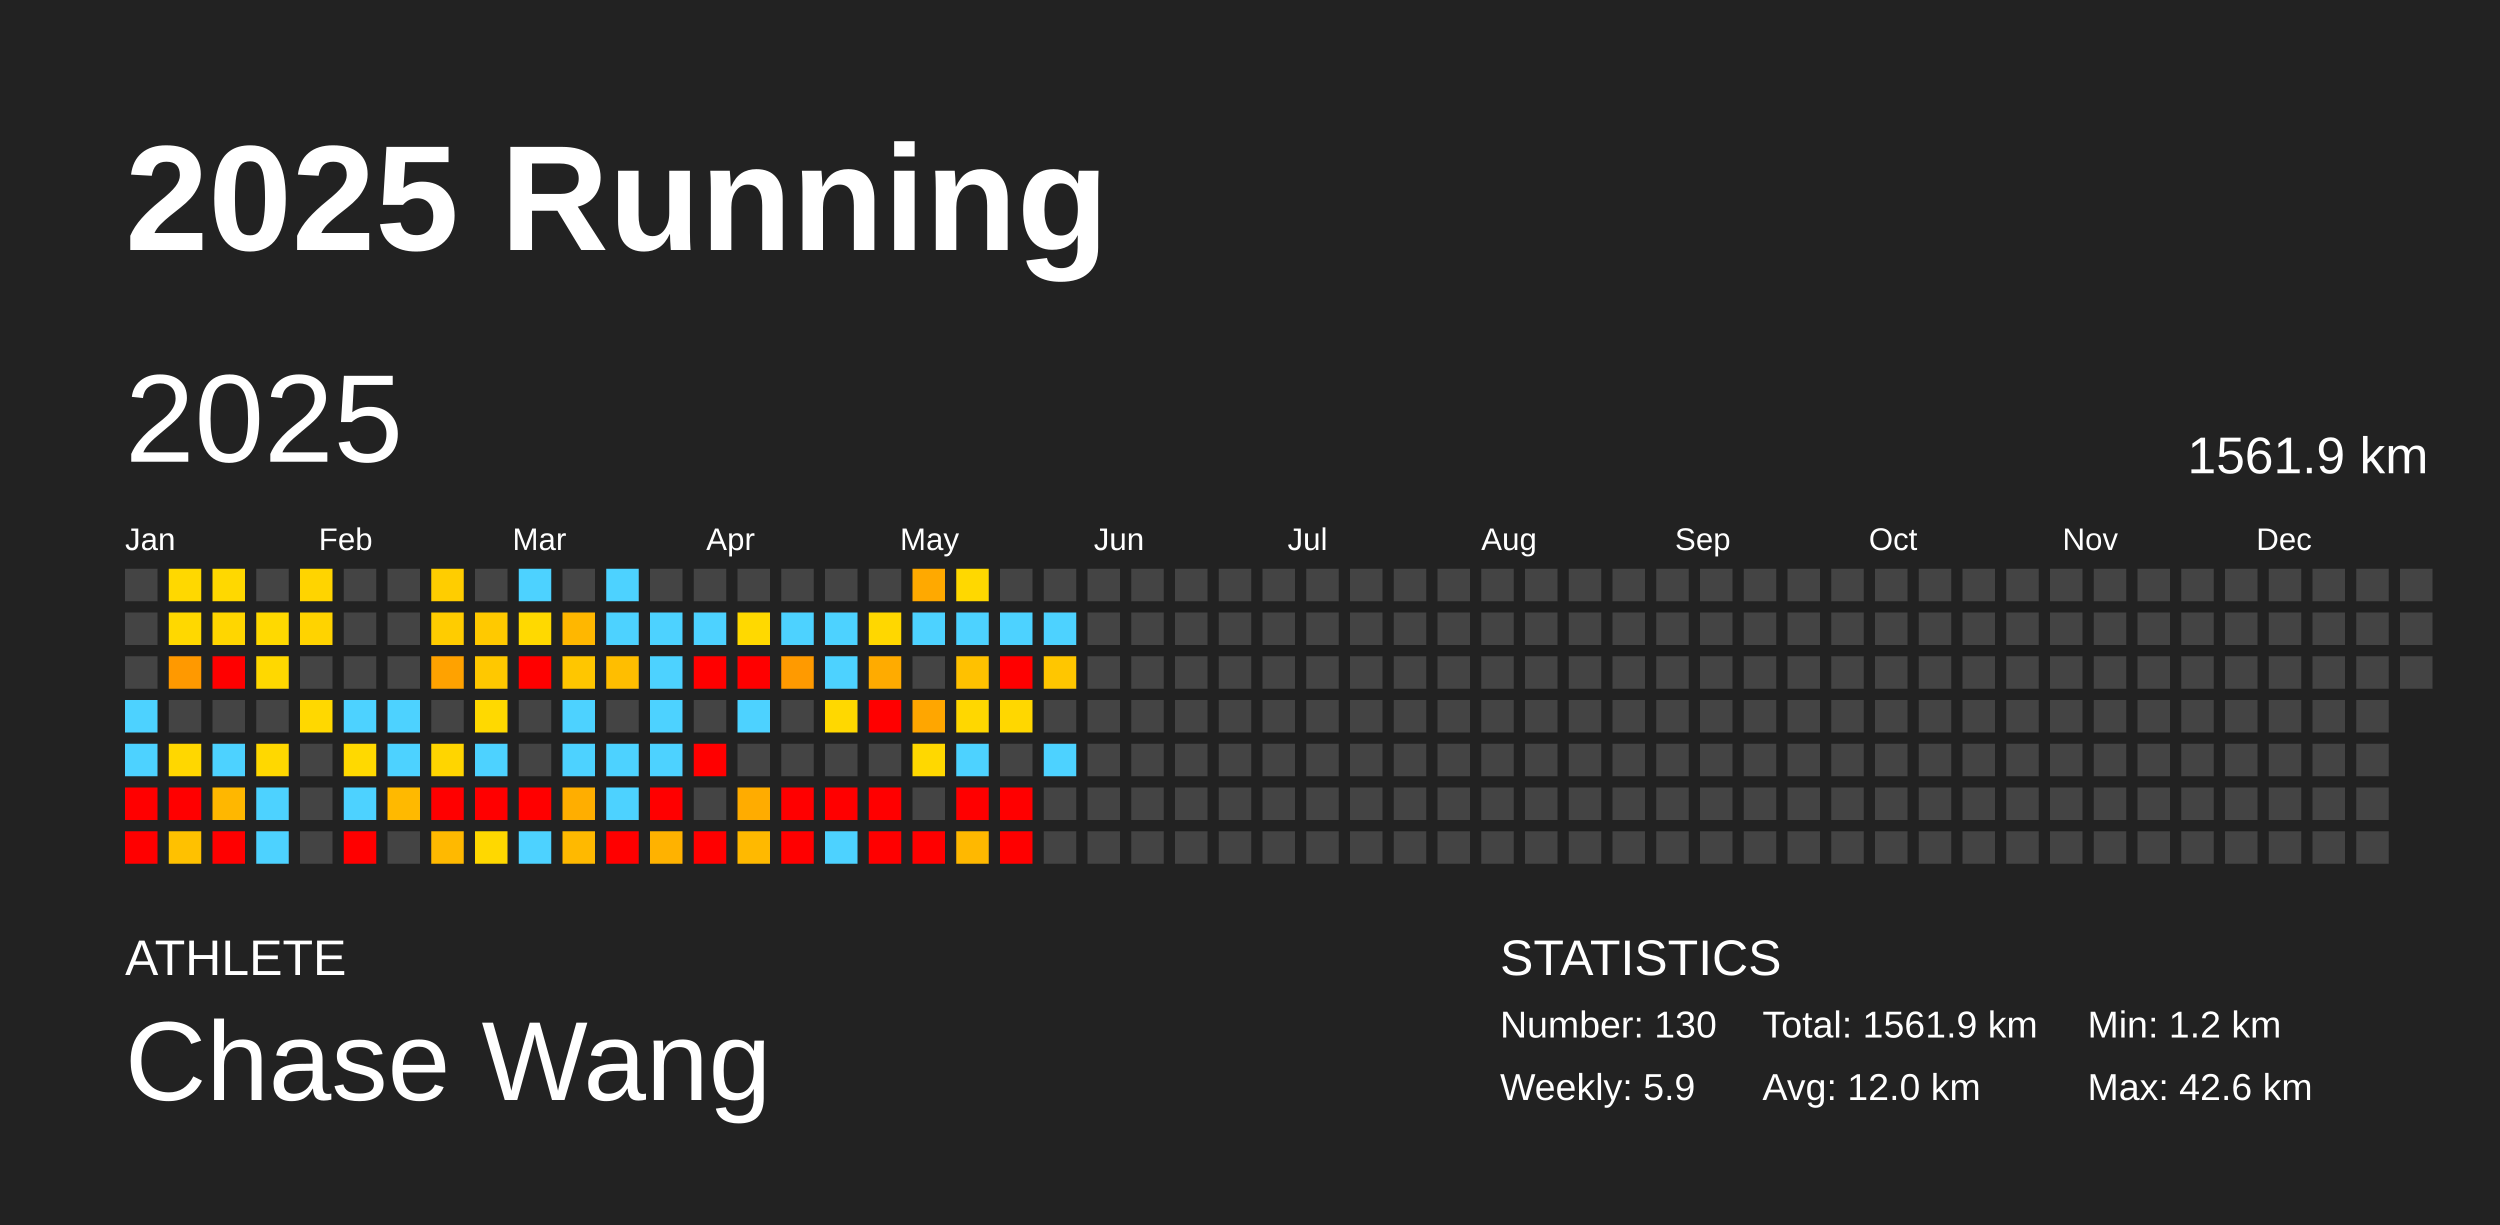
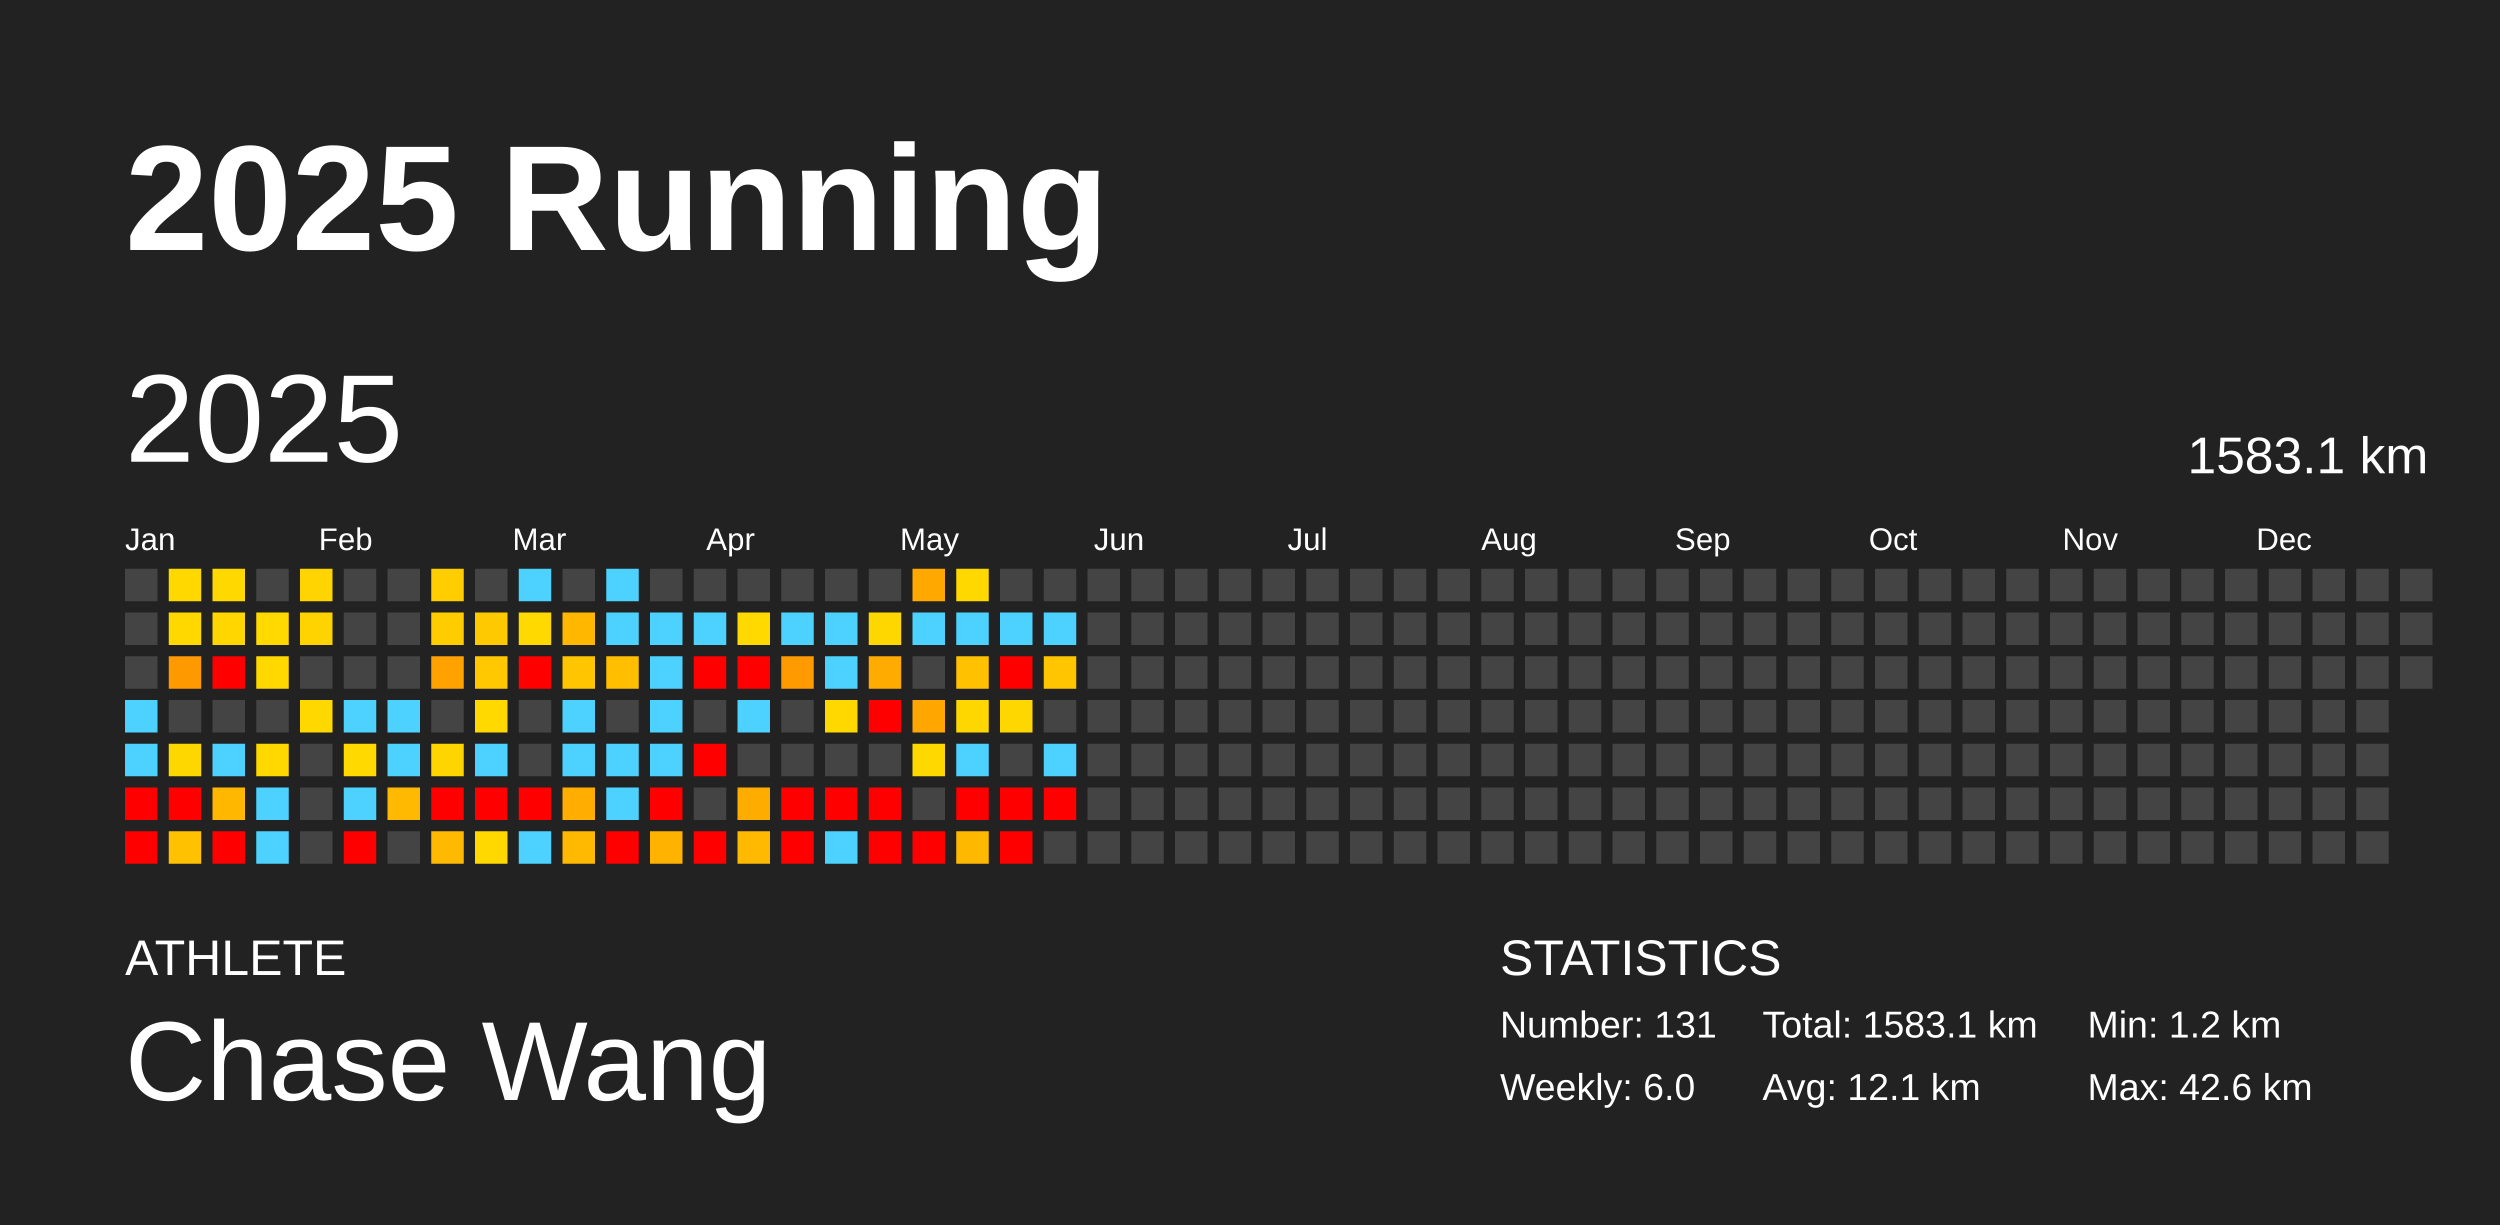
<svg xmlns="http://www.w3.org/2000/svg" baseProfile="full" height="98mm" version="1.1" viewBox="0,0,200,98" width="200mm">
  <defs />
  <rect fill="#222222" height="98" width="200" x="0" y="0" />
  <text fill="#FFFFFF" style="font-size:12px; font-family:Arial; font-weight:bold;" x="10" y="20">2025 Running</text>
  <text fill="#FFFFFF" style="font-size:4px; font-family:Arial" x="10" y="78">ATHLETE</text>
  <text fill="#FFFFFF" style="font-size:9px; font-family:Arial" x="10" y="88">Chase Wang</text>
  <text fill="#FFFFFF" style="font-size:4px; font-family:Arial" x="120" y="78">STATISTICS</text>
-   <text fill="#FFFFFF" style="font-size:3px; font-family:Arial" x="120" y="83">Number: 130</text>
-   <text fill="#FFFFFF" style="font-size:3px; font-family:Arial" x="120" y="88">Weekly: 5.9</text>
-   <text fill="#FFFFFF" style="font-size:3px; font-family:Arial" x="141" y="83">Total: 1561.9 km</text>
-   <text fill="#FFFFFF" style="font-size:3px; font-family:Arial" x="141" y="88">Avg: 12.0 km</text>
+   <text fill="#FFFFFF" style="font-size:3px; font-family:Arial" x="120" y="83">Number: 131</text>
+   <text fill="#FFFFFF" style="font-size:3px; font-family:Arial" x="120" y="88">Weekly: 6.0</text>
+   <text fill="#FFFFFF" style="font-size:3px; font-family:Arial" x="141" y="83">Total: 1583.1 km</text>
+   <text fill="#FFFFFF" style="font-size:3px; font-family:Arial" x="141" y="88">Avg: 12.1 km</text>
  <text fill="#FFFFFF" style="font-size:3px; font-family:Arial" x="167" y="83">Min: 1.2 km</text>
  <text fill="#FFFFFF" style="font-size:3px; font-family:Arial" x="167" y="88">Max: 42.6 km</text>
  <text dominant-baseline="hanging" fill="#FFFFFF" style="font-size:10.0px; font-family:Arial;" x="10" y="30">2025</text>
-   <text dominant-baseline="hanging" fill="#FFFFFF" style="font-size:4.125px; font-family:Arial;" x="175" y="35">1561.9 km</text>
+   <text dominant-baseline="hanging" fill="#FFFFFF" style="font-size:4.125px; font-family:Arial;" x="175" y="35">1583.1 km</text>
  <text fill="#FFFFFF" style="font-size:2.5px; font-family:Arial" x="10.0" y="44">Jan</text>
  <text fill="#FFFFFF" style="font-size:2.5px; font-family:Arial" x="25.5" y="44">Feb</text>
  <text fill="#FFFFFF" style="font-size:2.5px; font-family:Arial" x="41.0" y="44">Mar</text>
  <text fill="#FFFFFF" style="font-size:2.5px; font-family:Arial" x="56.5" y="44">Apr</text>
  <text fill="#FFFFFF" style="font-size:2.5px; font-family:Arial" x="72.0" y="44">May</text>
  <text fill="#FFFFFF" style="font-size:2.5px; font-family:Arial" x="87.5" y="44">Jun</text>
  <text fill="#FFFFFF" style="font-size:2.5px; font-family:Arial" x="103.0" y="44">Jul</text>
  <text fill="#FFFFFF" style="font-size:2.5px; font-family:Arial" x="118.5" y="44">Aug</text>
  <text fill="#FFFFFF" style="font-size:2.5px; font-family:Arial" x="134.0" y="44">Sep</text>
  <text fill="#FFFFFF" style="font-size:2.5px; font-family:Arial" x="149.5" y="44">Oct</text>
  <text fill="#FFFFFF" style="font-size:2.5px; font-family:Arial" x="165.0" y="44">Nov</text>
  <text fill="#FFFFFF" style="font-size:2.5px; font-family:Arial" x="180.5" y="44">Dec</text>
  <rect fill="#444444" height="2.6" width="2.6" x="10.0" y="45.5" />
  <rect fill="#444444" height="2.6" width="2.6" x="10.0" y="49.0" />
  <rect fill="#444444" height="2.6" width="2.6" x="10.0" y="52.5" />
  <rect fill="#4dd2ff" height="2.6" width="2.6" x="10.0" y="56.0" />
  <rect fill="#4dd2ff" height="2.6" width="2.6" x="10.0" y="59.5" />
  <rect fill="red" height="2.6" width="2.6" x="10.0" y="63.0" />
  <rect fill="red" height="2.6" width="2.6" x="10.0" y="66.5" />
  <rect fill="#ffd800" height="2.6" width="2.6" x="13.5" y="45.5" />
  <rect fill="#ffd800" height="2.6" width="2.6" x="13.5" y="49.0" />
  <rect fill="#ff9900" height="2.6" width="2.6" x="13.5" y="52.5" />
  <rect fill="#444444" height="2.6" width="2.6" x="13.5" y="56.0" />
  <rect fill="#ffd700" height="2.6" width="2.6" x="13.5" y="59.5" />
  <rect fill="red" height="2.6" width="2.6" x="13.5" y="63.0" />
  <rect fill="#ffc100" height="2.6" width="2.6" x="13.5" y="66.5" />
  <rect fill="#ffd800" height="2.6" width="2.6" x="17.0" y="45.5" />
  <rect fill="#ffd600" height="2.6" width="2.6" x="17.0" y="49.0" />
  <rect fill="red" height="2.6" width="2.6" x="17.0" y="52.5" />
  <rect fill="#444444" height="2.6" width="2.6" x="17.0" y="56.0" />
  <rect fill="#4dd2ff" height="2.6" width="2.6" x="17.0" y="59.5" />
  <rect fill="#ffb700" height="2.6" width="2.6" x="17.0" y="63.0" />
  <rect fill="red" height="2.6" width="2.6" x="17.0" y="66.5" />
  <rect fill="#444444" height="2.6" width="2.6" x="20.5" y="45.5" />
  <rect fill="#ffd900" height="2.6" width="2.6" x="20.5" y="49.0" />
  <rect fill="#ffd800" height="2.6" width="2.6" x="20.5" y="52.5" />
  <rect fill="#444444" height="2.6" width="2.6" x="20.5" y="56.0" />
  <rect fill="#ffd800" height="2.6" width="2.6" x="20.5" y="59.5" />
  <rect fill="#4dd2ff" height="2.6" width="2.6" x="20.5" y="63.0" />
  <rect fill="#4dd2ff" height="2.6" width="2.6" x="20.5" y="66.5" />
  <rect fill="#ffd400" height="2.6" width="2.6" x="24.0" y="45.5" />
  <rect fill="#ffd300" height="2.6" width="2.6" x="24.0" y="49.0" />
  <rect fill="#444444" height="2.6" width="2.6" x="24.0" y="52.5" />
  <rect fill="#ffd800" height="2.6" width="2.6" x="24.0" y="56.0" />
  <rect fill="#444444" height="2.6" width="2.6" x="24.0" y="59.5" />
  <rect fill="#444444" height="2.6" width="2.6" x="24.0" y="63.0" />
  <rect fill="#444444" height="2.6" width="2.6" x="24.0" y="66.5" />
  <rect fill="#444444" height="2.6" width="2.6" x="27.5" y="45.5" />
  <rect fill="#444444" height="2.6" width="2.6" x="27.5" y="49.0" />
  <rect fill="#444444" height="2.6" width="2.6" x="27.5" y="52.5" />
  <rect fill="#4dd2ff" height="2.6" width="2.6" x="27.5" y="56.0" />
  <rect fill="#ffd900" height="2.6" width="2.6" x="27.5" y="59.5" />
  <rect fill="#4dd2ff" height="2.6" width="2.6" x="27.5" y="63.0" />
  <rect fill="red" height="2.6" width="2.6" x="27.5" y="66.5" />
  <rect fill="#444444" height="2.6" width="2.6" x="31.0" y="45.5" />
  <rect fill="#444444" height="2.6" width="2.6" x="31.0" y="49.0" />
  <rect fill="#444444" height="2.6" width="2.6" x="31.0" y="52.5" />
  <rect fill="#4dd2ff" height="2.6" width="2.6" x="31.0" y="56.0" />
  <rect fill="#4dd2ff" height="2.6" width="2.6" x="31.0" y="59.5" />
  <rect fill="#ffb900" height="2.6" width="2.6" x="31.0" y="63.0" />
  <rect fill="#444444" height="2.6" width="2.6" x="31.0" y="66.5" />
  <rect fill="#ffcd00" height="2.6" width="2.6" x="34.5" y="45.5" />
  <rect fill="#ffcc00" height="2.6" width="2.6" x="34.5" y="49.0" />
  <rect fill="#ffa200" height="2.6" width="2.6" x="34.5" y="52.5" />
  <rect fill="#444444" height="2.6" width="2.6" x="34.5" y="56.0" />
  <rect fill="#ffd500" height="2.6" width="2.6" x="34.5" y="59.5" />
  <rect fill="red" height="2.6" width="2.6" x="34.5" y="63.0" />
  <rect fill="#ffb900" height="2.6" width="2.6" x="34.5" y="66.5" />
  <rect fill="#444444" height="2.6" width="2.6" x="38.0" y="45.5" />
  <rect fill="#ffc900" height="2.6" width="2.6" x="38.0" y="49.0" />
  <rect fill="#ffc800" height="2.6" width="2.6" x="38.0" y="52.5" />
  <rect fill="#ffd900" height="2.6" width="2.6" x="38.0" y="56.0" />
  <rect fill="#4dd2ff" height="2.6" width="2.6" x="38.0" y="59.5" />
  <rect fill="red" height="2.6" width="2.6" x="38.0" y="63.0" />
  <rect fill="#ffd800" height="2.6" width="2.6" x="38.0" y="66.5" />
  <rect fill="#4dd2ff" height="2.6" width="2.6" x="41.5" y="45.5" />
  <rect fill="#ffd900" height="2.6" width="2.6" x="41.5" y="49.0" />
  <rect fill="red" height="2.6" width="2.6" x="41.5" y="52.5" />
  <rect fill="#444444" height="2.6" width="2.6" x="41.5" y="56.0" />
  <rect fill="#444444" height="2.6" width="2.6" x="41.5" y="59.5" />
  <rect fill="red" height="2.6" width="2.6" x="41.5" y="63.0" />
  <rect fill="#4dd2ff" height="2.6" width="2.6" x="41.5" y="66.5" />
  <rect fill="#444444" height="2.6" width="2.6" x="45.0" y="45.5" />
  <rect fill="#ffb700" height="2.6" width="2.6" x="45.0" y="49.0" />
  <rect fill="#ffc600" height="2.6" width="2.6" x="45.0" y="52.5" />
  <rect fill="#4dd2ff" height="2.6" width="2.6" x="45.0" y="56.0" />
  <rect fill="#4dd2ff" height="2.6" width="2.6" x="45.0" y="59.5" />
  <rect fill="#ffae00" height="2.6" width="2.6" x="45.0" y="63.0" />
  <rect fill="#ffb900" height="2.6" width="2.6" x="45.0" y="66.5" />
  <rect fill="#4dd2ff" height="2.6" width="2.6" x="48.5" y="45.5" />
  <rect fill="#4dd2ff" height="2.6" width="2.6" x="48.5" y="49.0" />
  <rect fill="#ffbe00" height="2.6" width="2.6" x="48.5" y="52.5" />
  <rect fill="#444444" height="2.6" width="2.6" x="48.5" y="56.0" />
  <rect fill="#4dd2ff" height="2.6" width="2.6" x="48.5" y="59.5" />
  <rect fill="#4dd2ff" height="2.6" width="2.6" x="48.5" y="63.0" />
  <rect fill="red" height="2.6" width="2.6" x="48.5" y="66.5" />
  <rect fill="#444444" height="2.6" width="2.6" x="52.0" y="45.5" />
  <rect fill="#4dd2ff" height="2.6" width="2.6" x="52.0" y="49.0" />
  <rect fill="#4dd2ff" height="2.6" width="2.6" x="52.0" y="52.5" />
  <rect fill="#4dd2ff" height="2.6" width="2.6" x="52.0" y="56.0" />
  <rect fill="#4dd2ff" height="2.6" width="2.6" x="52.0" y="59.5" />
  <rect fill="red" height="2.6" width="2.6" x="52.0" y="63.0" />
  <rect fill="#ffb200" height="2.6" width="2.6" x="52.0" y="66.5" />
  <rect fill="#444444" height="2.6" width="2.6" x="55.5" y="45.5" />
  <rect fill="#4dd2ff" height="2.6" width="2.6" x="55.5" y="49.0" />
  <rect fill="red" height="2.6" width="2.6" x="55.5" y="52.5" />
  <rect fill="#444444" height="2.6" width="2.6" x="55.5" y="56.0" />
  <rect fill="red" height="2.6" width="2.6" x="55.5" y="59.5" />
  <rect fill="#444444" height="2.6" width="2.6" x="55.5" y="63.0" />
  <rect fill="red" height="2.6" width="2.6" x="55.5" y="66.5" />
  <rect fill="#444444" height="2.6" width="2.6" x="59.0" y="45.5" />
  <rect fill="#ffd900" height="2.6" width="2.6" x="59.0" y="49.0" />
  <rect fill="red" height="2.6" width="2.6" x="59.0" y="52.5" />
  <rect fill="#4dd2ff" height="2.6" width="2.6" x="59.0" y="56.0" />
  <rect fill="#444444" height="2.6" width="2.6" x="59.0" y="59.5" />
  <rect fill="#ffac00" height="2.6" width="2.6" x="59.0" y="63.0" />
  <rect fill="#ffb900" height="2.6" width="2.6" x="59.0" y="66.5" />
  <rect fill="#444444" height="2.6" width="2.6" x="62.5" y="45.5" />
  <rect fill="#4dd2ff" height="2.6" width="2.6" x="62.5" y="49.0" />
  <rect fill="#ff9a00" height="2.6" width="2.6" x="62.5" y="52.5" />
  <rect fill="#444444" height="2.6" width="2.6" x="62.5" y="56.0" />
  <rect fill="#444444" height="2.6" width="2.6" x="62.5" y="59.5" />
  <rect fill="red" height="2.6" width="2.6" x="62.5" y="63.0" />
  <rect fill="red" height="2.6" width="2.6" x="62.5" y="66.5" />
  <rect fill="#444444" height="2.6" width="2.6" x="66.0" y="45.5" />
  <rect fill="#4dd2ff" height="2.6" width="2.6" x="66.0" y="49.0" />
  <rect fill="#4dd2ff" height="2.6" width="2.6" x="66.0" y="52.5" />
  <rect fill="#ffd800" height="2.6" width="2.6" x="66.0" y="56.0" />
  <rect fill="#444444" height="2.6" width="2.6" x="66.0" y="59.5" />
  <rect fill="red" height="2.6" width="2.6" x="66.0" y="63.0" />
  <rect fill="#4dd2ff" height="2.6" width="2.6" x="66.0" y="66.5" />
  <rect fill="#444444" height="2.6" width="2.6" x="69.5" y="45.5" />
  <rect fill="#ffd700" height="2.6" width="2.6" x="69.5" y="49.0" />
  <rect fill="#ffab00" height="2.6" width="2.6" x="69.5" y="52.5" />
  <rect fill="red" height="2.6" width="2.6" x="69.5" y="56.0" />
  <rect fill="#444444" height="2.6" width="2.6" x="69.5" y="59.5" />
  <rect fill="red" height="2.6" width="2.6" x="69.5" y="63.0" />
  <rect fill="red" height="2.6" width="2.6" x="69.5" y="66.5" />
  <rect fill="#ffa900" height="2.6" width="2.6" x="73.0" y="45.5" />
  <rect fill="#4dd2ff" height="2.6" width="2.6" x="73.0" y="49.0" />
  <rect fill="#444444" height="2.6" width="2.6" x="73.0" y="52.5" />
  <rect fill="#ffa600" height="2.6" width="2.6" x="73.0" y="56.0" />
  <rect fill="#ffd800" height="2.6" width="2.6" x="73.0" y="59.5" />
  <rect fill="#444444" height="2.6" width="2.6" x="73.0" y="63.0" />
  <rect fill="red" height="2.6" width="2.6" x="73.0" y="66.5" />
  <rect fill="#ffd800" height="2.6" width="2.6" x="76.5" y="45.5" />
  <rect fill="#4dd2ff" height="2.6" width="2.6" x="76.5" y="49.0" />
  <rect fill="#ffc100" height="2.6" width="2.6" x="76.5" y="52.5" />
  <rect fill="#ffd700" height="2.6" width="2.6" x="76.5" y="56.0" />
  <rect fill="#4dd2ff" height="2.6" width="2.6" x="76.5" y="59.5" />
  <rect fill="red" height="2.6" width="2.6" x="76.5" y="63.0" />
  <rect fill="#ffb800" height="2.6" width="2.6" x="76.5" y="66.5" />
  <rect fill="#444444" height="2.6" width="2.6" x="80.0" y="45.5" />
  <rect fill="#4dd2ff" height="2.6" width="2.6" x="80.0" y="49.0" />
  <rect fill="red" height="2.6" width="2.6" x="80.0" y="52.5" />
  <rect fill="#ffd700" height="2.6" width="2.6" x="80.0" y="56.0" />
  <rect fill="#444444" height="2.6" width="2.6" x="80.0" y="59.5" />
  <rect fill="red" height="2.6" width="2.6" x="80.0" y="63.0" />
  <rect fill="red" height="2.6" width="2.6" x="80.0" y="66.5" />
  <rect fill="#444444" height="2.6" width="2.6" x="83.5" y="45.5" />
  <rect fill="#4dd2ff" height="2.6" width="2.6" x="83.5" y="49.0" />
  <rect fill="#ffc600" height="2.6" width="2.6" x="83.5" y="52.5" />
  <rect fill="#444444" height="2.6" width="2.6" x="83.5" y="56.0" />
  <rect fill="#4dd2ff" height="2.6" width="2.6" x="83.5" y="59.5" />
-   <rect fill="#444444" height="2.6" width="2.6" x="83.5" y="63.0" />
+   <rect fill="red" height="2.6" width="2.6" x="83.5" y="63.0" />
  <rect fill="#444444" height="2.6" width="2.6" x="83.5" y="66.5" />
  <rect fill="#444444" height="2.6" width="2.6" x="87.0" y="45.5" />
  <rect fill="#444444" height="2.6" width="2.6" x="87.0" y="49.0" />
  <rect fill="#444444" height="2.6" width="2.6" x="87.0" y="52.5" />
  <rect fill="#444444" height="2.6" width="2.6" x="87.0" y="56.0" />
  <rect fill="#444444" height="2.6" width="2.6" x="87.0" y="59.5" />
  <rect fill="#444444" height="2.6" width="2.6" x="87.0" y="63.0" />
  <rect fill="#444444" height="2.6" width="2.6" x="87.0" y="66.5" />
  <rect fill="#444444" height="2.6" width="2.6" x="90.5" y="45.5" />
  <rect fill="#444444" height="2.6" width="2.6" x="90.5" y="49.0" />
  <rect fill="#444444" height="2.6" width="2.6" x="90.5" y="52.5" />
  <rect fill="#444444" height="2.6" width="2.6" x="90.5" y="56.0" />
  <rect fill="#444444" height="2.6" width="2.6" x="90.5" y="59.5" />
  <rect fill="#444444" height="2.6" width="2.6" x="90.5" y="63.0" />
  <rect fill="#444444" height="2.6" width="2.6" x="90.5" y="66.5" />
  <rect fill="#444444" height="2.6" width="2.6" x="94.0" y="45.5" />
  <rect fill="#444444" height="2.6" width="2.6" x="94.0" y="49.0" />
  <rect fill="#444444" height="2.6" width="2.6" x="94.0" y="52.5" />
  <rect fill="#444444" height="2.6" width="2.6" x="94.0" y="56.0" />
  <rect fill="#444444" height="2.6" width="2.6" x="94.0" y="59.5" />
  <rect fill="#444444" height="2.6" width="2.6" x="94.0" y="63.0" />
  <rect fill="#444444" height="2.6" width="2.6" x="94.0" y="66.5" />
  <rect fill="#444444" height="2.6" width="2.6" x="97.5" y="45.5" />
  <rect fill="#444444" height="2.6" width="2.6" x="97.5" y="49.0" />
  <rect fill="#444444" height="2.6" width="2.6" x="97.5" y="52.5" />
  <rect fill="#444444" height="2.6" width="2.6" x="97.5" y="56.0" />
  <rect fill="#444444" height="2.6" width="2.6" x="97.5" y="59.5" />
  <rect fill="#444444" height="2.6" width="2.6" x="97.5" y="63.0" />
  <rect fill="#444444" height="2.6" width="2.6" x="97.5" y="66.5" />
  <rect fill="#444444" height="2.6" width="2.6" x="101.0" y="45.5" />
  <rect fill="#444444" height="2.6" width="2.6" x="101.0" y="49.0" />
  <rect fill="#444444" height="2.6" width="2.6" x="101.0" y="52.5" />
  <rect fill="#444444" height="2.6" width="2.6" x="101.0" y="56.0" />
  <rect fill="#444444" height="2.6" width="2.6" x="101.0" y="59.5" />
  <rect fill="#444444" height="2.6" width="2.6" x="101.0" y="63.0" />
  <rect fill="#444444" height="2.6" width="2.6" x="101.0" y="66.5" />
  <rect fill="#444444" height="2.6" width="2.6" x="104.5" y="45.5" />
  <rect fill="#444444" height="2.6" width="2.6" x="104.5" y="49.0" />
  <rect fill="#444444" height="2.6" width="2.6" x="104.5" y="52.5" />
  <rect fill="#444444" height="2.6" width="2.6" x="104.5" y="56.0" />
  <rect fill="#444444" height="2.6" width="2.6" x="104.5" y="59.5" />
  <rect fill="#444444" height="2.6" width="2.6" x="104.5" y="63.0" />
  <rect fill="#444444" height="2.6" width="2.6" x="104.5" y="66.5" />
  <rect fill="#444444" height="2.6" width="2.6" x="108.0" y="45.5" />
  <rect fill="#444444" height="2.6" width="2.6" x="108.0" y="49.0" />
  <rect fill="#444444" height="2.6" width="2.6" x="108.0" y="52.5" />
  <rect fill="#444444" height="2.6" width="2.6" x="108.0" y="56.0" />
  <rect fill="#444444" height="2.6" width="2.6" x="108.0" y="59.5" />
  <rect fill="#444444" height="2.6" width="2.6" x="108.0" y="63.0" />
  <rect fill="#444444" height="2.6" width="2.6" x="108.0" y="66.5" />
  <rect fill="#444444" height="2.6" width="2.6" x="111.5" y="45.5" />
  <rect fill="#444444" height="2.6" width="2.6" x="111.5" y="49.0" />
  <rect fill="#444444" height="2.6" width="2.6" x="111.5" y="52.5" />
  <rect fill="#444444" height="2.6" width="2.6" x="111.5" y="56.0" />
  <rect fill="#444444" height="2.6" width="2.6" x="111.5" y="59.5" />
  <rect fill="#444444" height="2.6" width="2.6" x="111.5" y="63.0" />
  <rect fill="#444444" height="2.6" width="2.6" x="111.5" y="66.5" />
  <rect fill="#444444" height="2.6" width="2.6" x="115.0" y="45.5" />
  <rect fill="#444444" height="2.6" width="2.6" x="115.0" y="49.0" />
  <rect fill="#444444" height="2.6" width="2.6" x="115.0" y="52.5" />
  <rect fill="#444444" height="2.6" width="2.6" x="115.0" y="56.0" />
  <rect fill="#444444" height="2.6" width="2.6" x="115.0" y="59.5" />
  <rect fill="#444444" height="2.6" width="2.6" x="115.0" y="63.0" />
  <rect fill="#444444" height="2.6" width="2.6" x="115.0" y="66.5" />
  <rect fill="#444444" height="2.6" width="2.6" x="118.5" y="45.5" />
  <rect fill="#444444" height="2.6" width="2.6" x="118.5" y="49.0" />
  <rect fill="#444444" height="2.6" width="2.6" x="118.5" y="52.5" />
  <rect fill="#444444" height="2.6" width="2.6" x="118.5" y="56.0" />
  <rect fill="#444444" height="2.6" width="2.6" x="118.5" y="59.5" />
  <rect fill="#444444" height="2.6" width="2.6" x="118.5" y="63.0" />
  <rect fill="#444444" height="2.6" width="2.6" x="118.5" y="66.5" />
  <rect fill="#444444" height="2.6" width="2.6" x="122.0" y="45.5" />
  <rect fill="#444444" height="2.6" width="2.6" x="122.0" y="49.0" />
  <rect fill="#444444" height="2.6" width="2.6" x="122.0" y="52.5" />
  <rect fill="#444444" height="2.6" width="2.6" x="122.0" y="56.0" />
  <rect fill="#444444" height="2.6" width="2.6" x="122.0" y="59.5" />
  <rect fill="#444444" height="2.6" width="2.6" x="122.0" y="63.0" />
  <rect fill="#444444" height="2.6" width="2.6" x="122.0" y="66.5" />
  <rect fill="#444444" height="2.6" width="2.6" x="125.5" y="45.5" />
  <rect fill="#444444" height="2.6" width="2.6" x="125.5" y="49.0" />
  <rect fill="#444444" height="2.6" width="2.6" x="125.5" y="52.5" />
  <rect fill="#444444" height="2.6" width="2.6" x="125.5" y="56.0" />
  <rect fill="#444444" height="2.6" width="2.6" x="125.5" y="59.5" />
  <rect fill="#444444" height="2.6" width="2.6" x="125.5" y="63.0" />
  <rect fill="#444444" height="2.6" width="2.6" x="125.5" y="66.5" />
  <rect fill="#444444" height="2.6" width="2.6" x="129.0" y="45.5" />
  <rect fill="#444444" height="2.6" width="2.6" x="129.0" y="49.0" />
  <rect fill="#444444" height="2.6" width="2.6" x="129.0" y="52.5" />
  <rect fill="#444444" height="2.6" width="2.6" x="129.0" y="56.0" />
  <rect fill="#444444" height="2.6" width="2.6" x="129.0" y="59.5" />
  <rect fill="#444444" height="2.6" width="2.6" x="129.0" y="63.0" />
  <rect fill="#444444" height="2.6" width="2.6" x="129.0" y="66.5" />
  <rect fill="#444444" height="2.6" width="2.6" x="132.5" y="45.5" />
  <rect fill="#444444" height="2.6" width="2.6" x="132.5" y="49.0" />
  <rect fill="#444444" height="2.6" width="2.6" x="132.5" y="52.5" />
  <rect fill="#444444" height="2.6" width="2.6" x="132.5" y="56.0" />
  <rect fill="#444444" height="2.6" width="2.6" x="132.5" y="59.5" />
  <rect fill="#444444" height="2.6" width="2.6" x="132.5" y="63.0" />
  <rect fill="#444444" height="2.6" width="2.6" x="132.5" y="66.5" />
  <rect fill="#444444" height="2.6" width="2.6" x="136.0" y="45.5" />
  <rect fill="#444444" height="2.6" width="2.6" x="136.0" y="49.0" />
  <rect fill="#444444" height="2.6" width="2.6" x="136.0" y="52.5" />
  <rect fill="#444444" height="2.6" width="2.6" x="136.0" y="56.0" />
  <rect fill="#444444" height="2.6" width="2.6" x="136.0" y="59.5" />
  <rect fill="#444444" height="2.6" width="2.6" x="136.0" y="63.0" />
  <rect fill="#444444" height="2.6" width="2.6" x="136.0" y="66.5" />
  <rect fill="#444444" height="2.6" width="2.6" x="139.5" y="45.5" />
  <rect fill="#444444" height="2.6" width="2.6" x="139.5" y="49.0" />
  <rect fill="#444444" height="2.6" width="2.6" x="139.5" y="52.5" />
  <rect fill="#444444" height="2.6" width="2.6" x="139.5" y="56.0" />
  <rect fill="#444444" height="2.6" width="2.6" x="139.5" y="59.5" />
  <rect fill="#444444" height="2.6" width="2.6" x="139.5" y="63.0" />
  <rect fill="#444444" height="2.6" width="2.6" x="139.5" y="66.5" />
  <rect fill="#444444" height="2.6" width="2.6" x="143.0" y="45.5" />
  <rect fill="#444444" height="2.6" width="2.6" x="143.0" y="49.0" />
  <rect fill="#444444" height="2.6" width="2.6" x="143.0" y="52.5" />
  <rect fill="#444444" height="2.6" width="2.6" x="143.0" y="56.0" />
  <rect fill="#444444" height="2.6" width="2.6" x="143.0" y="59.5" />
  <rect fill="#444444" height="2.6" width="2.6" x="143.0" y="63.0" />
  <rect fill="#444444" height="2.6" width="2.6" x="143.0" y="66.5" />
  <rect fill="#444444" height="2.6" width="2.6" x="146.5" y="45.5" />
  <rect fill="#444444" height="2.6" width="2.6" x="146.5" y="49.0" />
  <rect fill="#444444" height="2.6" width="2.6" x="146.5" y="52.5" />
  <rect fill="#444444" height="2.6" width="2.6" x="146.5" y="56.0" />
  <rect fill="#444444" height="2.6" width="2.6" x="146.5" y="59.5" />
  <rect fill="#444444" height="2.6" width="2.6" x="146.5" y="63.0" />
  <rect fill="#444444" height="2.6" width="2.6" x="146.5" y="66.5" />
  <rect fill="#444444" height="2.6" width="2.6" x="150.0" y="45.5" />
  <rect fill="#444444" height="2.6" width="2.6" x="150.0" y="49.0" />
  <rect fill="#444444" height="2.6" width="2.6" x="150.0" y="52.5" />
  <rect fill="#444444" height="2.6" width="2.6" x="150.0" y="56.0" />
  <rect fill="#444444" height="2.6" width="2.6" x="150.0" y="59.5" />
  <rect fill="#444444" height="2.6" width="2.6" x="150.0" y="63.0" />
  <rect fill="#444444" height="2.6" width="2.6" x="150.0" y="66.5" />
  <rect fill="#444444" height="2.6" width="2.6" x="153.5" y="45.5" />
  <rect fill="#444444" height="2.6" width="2.6" x="153.5" y="49.0" />
  <rect fill="#444444" height="2.6" width="2.6" x="153.5" y="52.5" />
  <rect fill="#444444" height="2.6" width="2.6" x="153.5" y="56.0" />
  <rect fill="#444444" height="2.6" width="2.6" x="153.5" y="59.5" />
  <rect fill="#444444" height="2.6" width="2.6" x="153.5" y="63.0" />
  <rect fill="#444444" height="2.6" width="2.6" x="153.5" y="66.5" />
  <rect fill="#444444" height="2.6" width="2.6" x="157.0" y="45.5" />
  <rect fill="#444444" height="2.6" width="2.6" x="157.0" y="49.0" />
  <rect fill="#444444" height="2.6" width="2.6" x="157.0" y="52.5" />
  <rect fill="#444444" height="2.6" width="2.6" x="157.0" y="56.0" />
  <rect fill="#444444" height="2.6" width="2.6" x="157.0" y="59.5" />
  <rect fill="#444444" height="2.6" width="2.6" x="157.0" y="63.0" />
  <rect fill="#444444" height="2.6" width="2.6" x="157.0" y="66.5" />
  <rect fill="#444444" height="2.6" width="2.6" x="160.5" y="45.5" />
  <rect fill="#444444" height="2.6" width="2.6" x="160.5" y="49.0" />
  <rect fill="#444444" height="2.6" width="2.6" x="160.5" y="52.5" />
  <rect fill="#444444" height="2.6" width="2.6" x="160.5" y="56.0" />
  <rect fill="#444444" height="2.6" width="2.6" x="160.5" y="59.5" />
  <rect fill="#444444" height="2.6" width="2.6" x="160.5" y="63.0" />
  <rect fill="#444444" height="2.6" width="2.6" x="160.5" y="66.5" />
  <rect fill="#444444" height="2.6" width="2.6" x="164.0" y="45.5" />
  <rect fill="#444444" height="2.6" width="2.6" x="164.0" y="49.0" />
  <rect fill="#444444" height="2.6" width="2.6" x="164.0" y="52.5" />
  <rect fill="#444444" height="2.6" width="2.6" x="164.0" y="56.0" />
  <rect fill="#444444" height="2.6" width="2.6" x="164.0" y="59.5" />
  <rect fill="#444444" height="2.6" width="2.6" x="164.0" y="63.0" />
  <rect fill="#444444" height="2.6" width="2.6" x="164.0" y="66.5" />
  <rect fill="#444444" height="2.6" width="2.6" x="167.5" y="45.5" />
  <rect fill="#444444" height="2.6" width="2.6" x="167.5" y="49.0" />
  <rect fill="#444444" height="2.6" width="2.6" x="167.5" y="52.5" />
  <rect fill="#444444" height="2.6" width="2.6" x="167.5" y="56.0" />
  <rect fill="#444444" height="2.6" width="2.6" x="167.5" y="59.5" />
  <rect fill="#444444" height="2.6" width="2.6" x="167.5" y="63.0" />
  <rect fill="#444444" height="2.6" width="2.6" x="167.5" y="66.5" />
  <rect fill="#444444" height="2.6" width="2.6" x="171.0" y="45.5" />
  <rect fill="#444444" height="2.6" width="2.6" x="171.0" y="49.0" />
  <rect fill="#444444" height="2.6" width="2.6" x="171.0" y="52.5" />
  <rect fill="#444444" height="2.6" width="2.6" x="171.0" y="56.0" />
  <rect fill="#444444" height="2.6" width="2.6" x="171.0" y="59.5" />
  <rect fill="#444444" height="2.6" width="2.6" x="171.0" y="63.0" />
  <rect fill="#444444" height="2.6" width="2.6" x="171.0" y="66.5" />
  <rect fill="#444444" height="2.6" width="2.6" x="174.5" y="45.5" />
  <rect fill="#444444" height="2.6" width="2.6" x="174.5" y="49.0" />
  <rect fill="#444444" height="2.6" width="2.6" x="174.5" y="52.5" />
  <rect fill="#444444" height="2.6" width="2.6" x="174.5" y="56.0" />
  <rect fill="#444444" height="2.6" width="2.6" x="174.5" y="59.5" />
  <rect fill="#444444" height="2.6" width="2.6" x="174.5" y="63.0" />
  <rect fill="#444444" height="2.6" width="2.6" x="174.5" y="66.5" />
  <rect fill="#444444" height="2.6" width="2.6" x="178.0" y="45.5" />
  <rect fill="#444444" height="2.6" width="2.6" x="178.0" y="49.0" />
  <rect fill="#444444" height="2.6" width="2.6" x="178.0" y="52.5" />
  <rect fill="#444444" height="2.6" width="2.6" x="178.0" y="56.0" />
  <rect fill="#444444" height="2.6" width="2.6" x="178.0" y="59.5" />
  <rect fill="#444444" height="2.6" width="2.6" x="178.0" y="63.0" />
  <rect fill="#444444" height="2.6" width="2.6" x="178.0" y="66.5" />
  <rect fill="#444444" height="2.6" width="2.6" x="181.5" y="45.5" />
  <rect fill="#444444" height="2.6" width="2.6" x="181.5" y="49.0" />
  <rect fill="#444444" height="2.6" width="2.6" x="181.5" y="52.5" />
  <rect fill="#444444" height="2.6" width="2.6" x="181.5" y="56.0" />
  <rect fill="#444444" height="2.6" width="2.6" x="181.5" y="59.5" />
  <rect fill="#444444" height="2.6" width="2.6" x="181.5" y="63.0" />
  <rect fill="#444444" height="2.6" width="2.6" x="181.5" y="66.5" />
  <rect fill="#444444" height="2.6" width="2.6" x="185.0" y="45.5" />
  <rect fill="#444444" height="2.6" width="2.6" x="185.0" y="49.0" />
  <rect fill="#444444" height="2.6" width="2.6" x="185.0" y="52.5" />
  <rect fill="#444444" height="2.6" width="2.6" x="185.0" y="56.0" />
  <rect fill="#444444" height="2.6" width="2.6" x="185.0" y="59.5" />
  <rect fill="#444444" height="2.6" width="2.6" x="185.0" y="63.0" />
  <rect fill="#444444" height="2.6" width="2.6" x="185.0" y="66.5" />
  <rect fill="#444444" height="2.6" width="2.6" x="188.5" y="45.5" />
  <rect fill="#444444" height="2.6" width="2.6" x="188.5" y="49.0" />
  <rect fill="#444444" height="2.6" width="2.6" x="188.5" y="52.5" />
  <rect fill="#444444" height="2.6" width="2.6" x="188.5" y="56.0" />
  <rect fill="#444444" height="2.6" width="2.6" x="188.5" y="59.5" />
  <rect fill="#444444" height="2.6" width="2.6" x="188.5" y="63.0" />
  <rect fill="#444444" height="2.6" width="2.6" x="188.5" y="66.5" />
  <rect fill="#444444" height="2.6" width="2.6" x="192.0" y="45.5" />
  <rect fill="#444444" height="2.6" width="2.6" x="192.0" y="49.0" />
  <rect fill="#444444" height="2.6" width="2.6" x="192.0" y="52.5" />
</svg>
